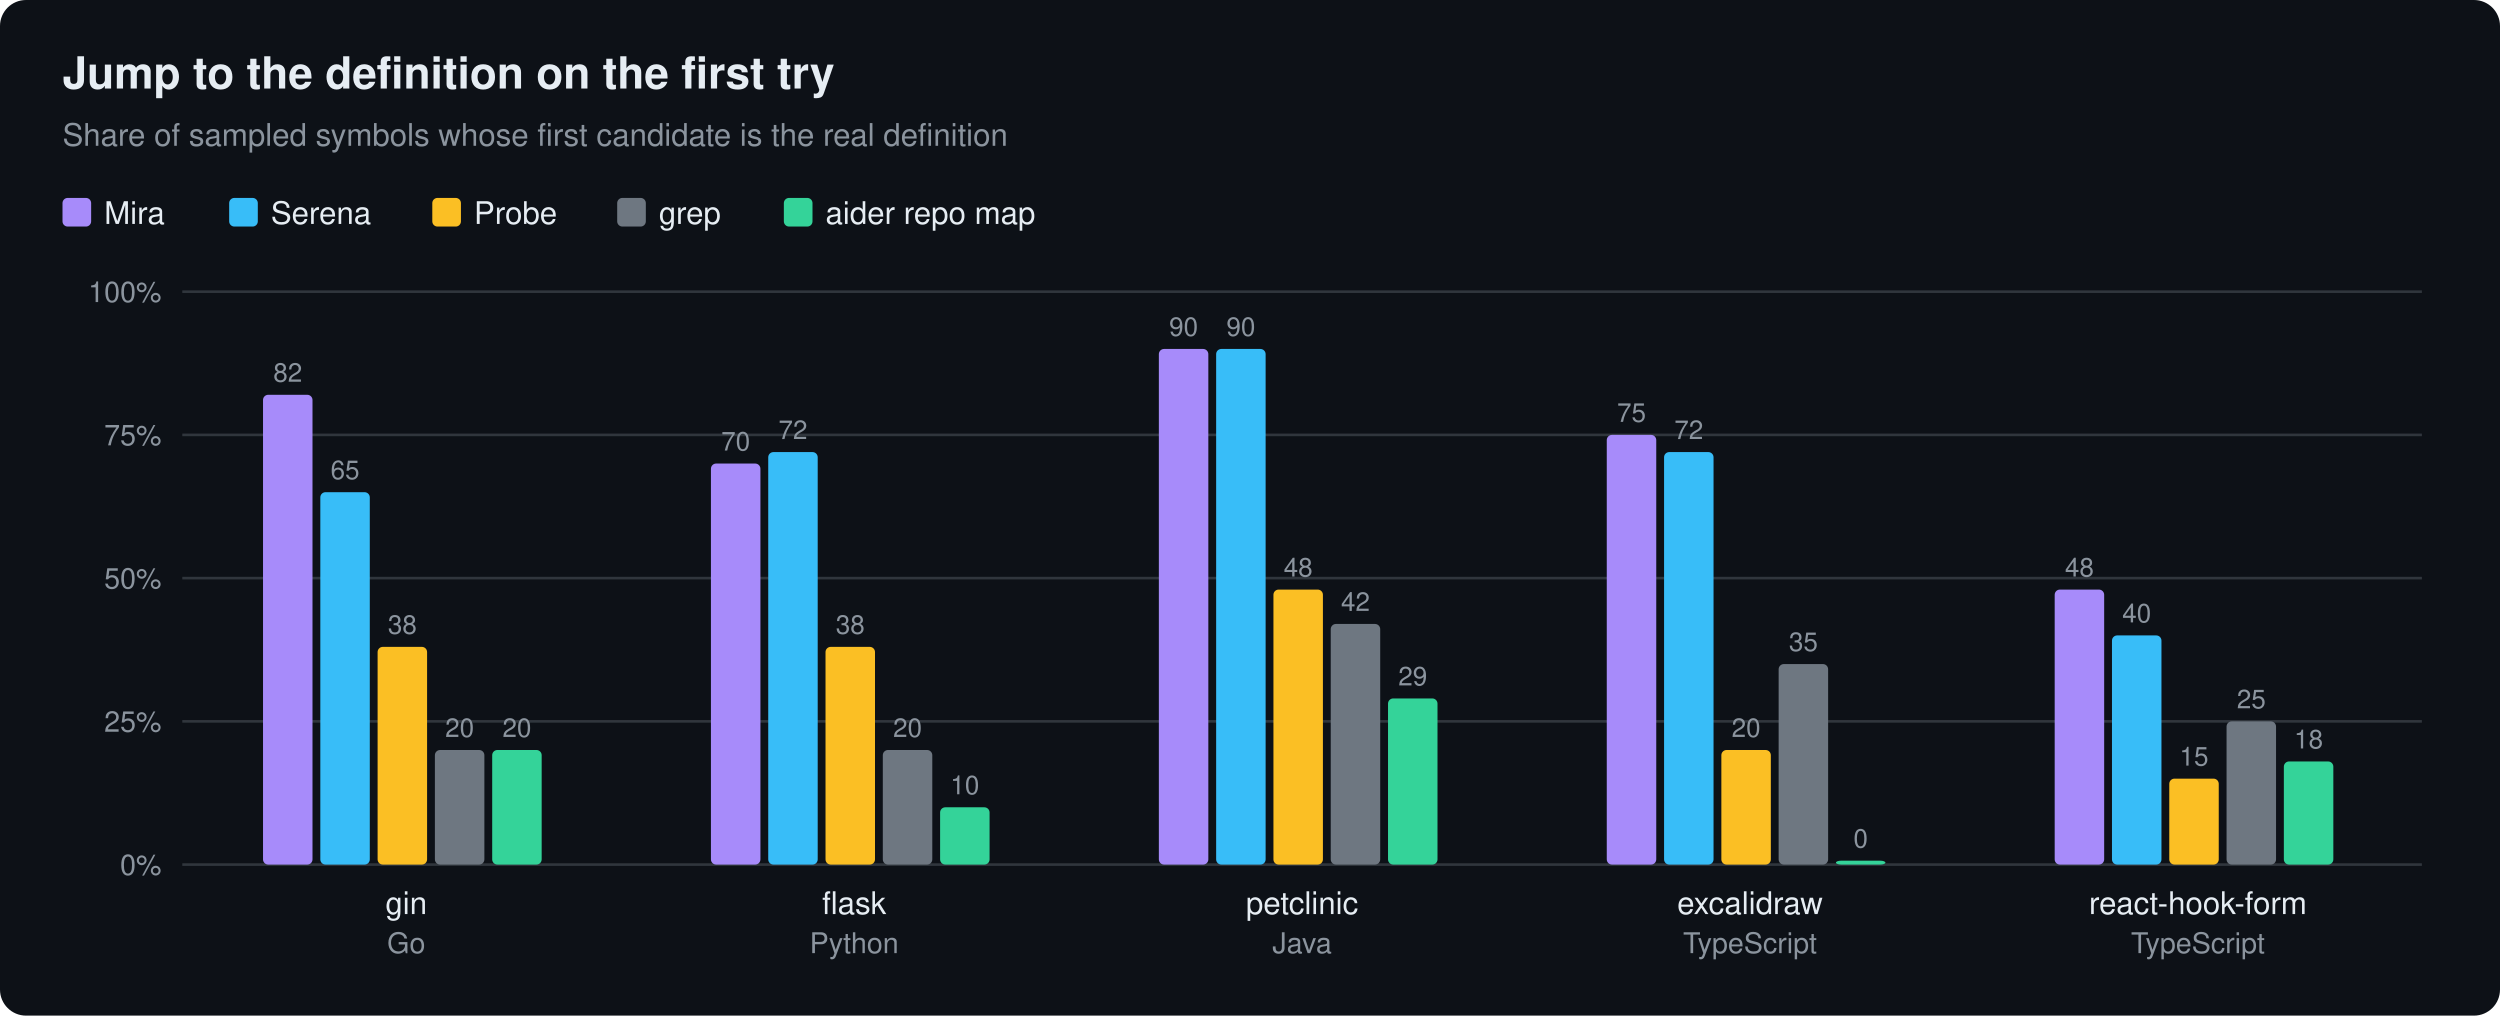
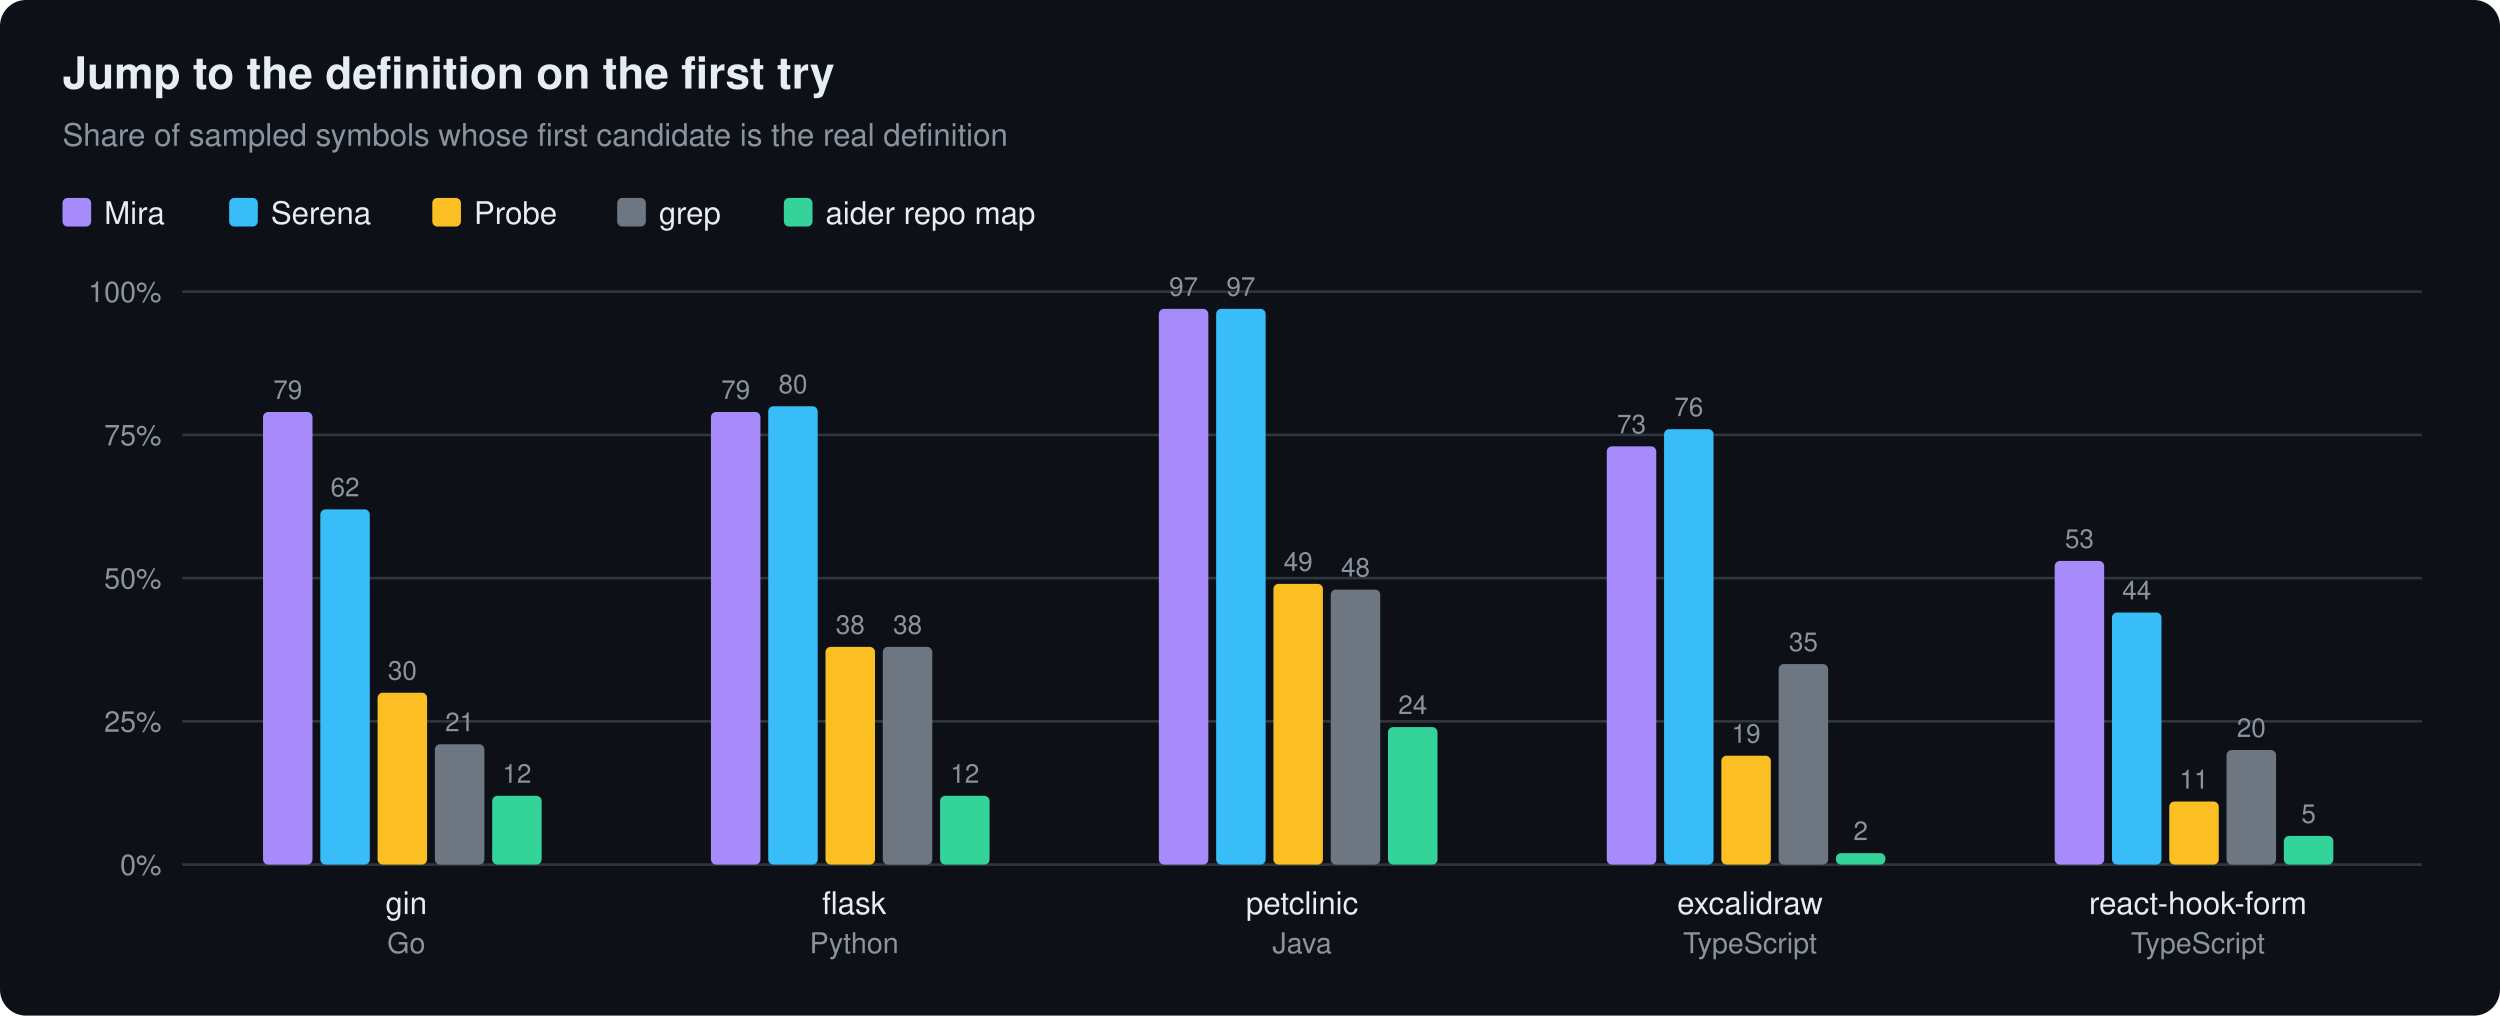
<svg xmlns="http://www.w3.org/2000/svg" width="960" height="390" viewBox="0 0 960 390" role="img" aria-label="Jump to the definition on the first try">
  <rect width="960" height="390" rx="10" fill="#0d1117" />
  <g font-family="-apple-system, BlinkMacSystemFont, 'Segoe UI', Helvetica, Arial, sans-serif">
    <text x="24" y="34" font-size="17" font-weight="600" fill="#e6edf3">Jump to the definition on the first try</text>
    <text x="24" y="56" font-size="12" fill="#8b949e">Share of sampled symbols whose first candidate is the real definition</text>
    <rect x="24" y="76" width="11" height="11" rx="2" fill="#a78bfa" />
    <text x="40" y="86" font-size="12" fill="#e6edf3">Mira</text>
    <rect x="88" y="76" width="11" height="11" rx="2" fill="#38bdf8" />
    <text x="104" y="86" font-size="12" fill="#e6edf3">Serena</text>
    <rect x="166" y="76" width="11" height="11" rx="2" fill="#fbbf24" />
    <text x="182" y="86" font-size="12" fill="#e6edf3">Probe</text>
    <rect x="237" y="76" width="11" height="11" rx="2" fill="#6e7781" />
    <text x="253" y="86" font-size="12" fill="#e6edf3">grep</text>
    <rect x="301" y="76" width="11" height="11" rx="2" fill="#34d399" />
    <text x="317" y="86" font-size="12" fill="#e6edf3">aider repo map</text>
    <line x1="70" y1="332.0" x2="930" y2="332.0" stroke="#30363d" />
    <text x="62" y="336.0" font-size="11" text-anchor="end" fill="#8b949e">0%</text>
    <line x1="70" y1="277.0" x2="930" y2="277.0" stroke="#30363d" />
    <text x="62" y="281.0" font-size="11" text-anchor="end" fill="#8b949e">25%</text>
    <line x1="70" y1="222.0" x2="930" y2="222.0" stroke="#30363d" />
    <text x="62" y="226.0" font-size="11" text-anchor="end" fill="#8b949e">50%</text>
    <line x1="70" y1="167.0" x2="930" y2="167.0" stroke="#30363d" />
    <text x="62" y="171.0" font-size="11" text-anchor="end" fill="#8b949e">75%</text>
    <line x1="70" y1="112.0" x2="930" y2="112.0" stroke="#30363d" />
    <text x="62" y="116.0" font-size="11" text-anchor="end" fill="#8b949e">100%</text>
-     <rect x="101.0" y="151.6" width="19.0" height="180.4" rx="2" fill="#a78bfa" />
-     <text x="110.5" y="146.6" font-size="10" text-anchor="middle" fill="#8b949e">82</text>
-     <rect x="123.0" y="189.0" width="19.0" height="143.0" rx="2" fill="#38bdf8" />
-     <text x="132.5" y="184.0" font-size="10" text-anchor="middle" fill="#8b949e">65</text>
-     <rect x="145.0" y="248.4" width="19.0" height="83.6" rx="2" fill="#fbbf24" />
-     <text x="154.5" y="243.4" font-size="10" text-anchor="middle" fill="#8b949e">38</text>
-     <rect x="167.0" y="288.0" width="19.0" height="44.0" rx="2" fill="#6e7781" />
-     <text x="176.5" y="283.0" font-size="10" text-anchor="middle" fill="#8b949e">20</text>
-     <rect x="189.0" y="288.0" width="19.0" height="44.0" rx="2" fill="#34d399" />
-     <text x="198.5" y="283.0" font-size="10" text-anchor="middle" fill="#8b949e">20</text>
+     <rect x="101.0" y="158.2" width="19.0" height="173.8" rx="2" fill="#a78bfa" />
+     <text x="110.5" y="153.2" font-size="10" text-anchor="middle" fill="#8b949e">79</text>
+     <rect x="123.0" y="195.6" width="19.0" height="136.4" rx="2" fill="#38bdf8" />
+     <text x="132.5" y="190.6" font-size="10" text-anchor="middle" fill="#8b949e">62</text>
+     <rect x="145.0" y="266.0" width="19.0" height="66.0" rx="2" fill="#fbbf24" />
+     <text x="154.5" y="261.0" font-size="10" text-anchor="middle" fill="#8b949e">30</text>
+     <rect x="167.0" y="285.8" width="19.0" height="46.2" rx="2" fill="#6e7781" />
+     <text x="176.5" y="280.8" font-size="10" text-anchor="middle" fill="#8b949e">21</text>
+     <rect x="189.0" y="305.6" width="19.0" height="26.4" rx="2" fill="#34d399" />
+     <text x="198.5" y="300.6" font-size="10" text-anchor="middle" fill="#8b949e">12</text>
    <text x="156.0" y="351.0" font-size="12" text-anchor="middle" fill="#e6edf3">gin</text>
    <text x="156.0" y="366.0" font-size="11" text-anchor="middle" fill="#8b949e">Go</text>
-     <rect x="273.0" y="178.0" width="19.0" height="154.0" rx="2" fill="#a78bfa" />
-     <text x="282.5" y="173.0" font-size="10" text-anchor="middle" fill="#8b949e">70</text>
-     <rect x="295.0" y="173.6" width="19.0" height="158.4" rx="2" fill="#38bdf8" />
-     <text x="304.5" y="168.6" font-size="10" text-anchor="middle" fill="#8b949e">72</text>
+     <rect x="273.0" y="158.2" width="19.0" height="173.8" rx="2" fill="#a78bfa" />
+     <text x="282.5" y="153.2" font-size="10" text-anchor="middle" fill="#8b949e">79</text>
+     <rect x="295.0" y="156.0" width="19.0" height="176.0" rx="2" fill="#38bdf8" />
+     <text x="304.5" y="151.0" font-size="10" text-anchor="middle" fill="#8b949e">80</text>
    <rect x="317.0" y="248.4" width="19.0" height="83.6" rx="2" fill="#fbbf24" />
    <text x="326.5" y="243.4" font-size="10" text-anchor="middle" fill="#8b949e">38</text>
-     <rect x="339.0" y="288.0" width="19.0" height="44.0" rx="2" fill="#6e7781" />
-     <text x="348.5" y="283.0" font-size="10" text-anchor="middle" fill="#8b949e">20</text>
-     <rect x="361.0" y="310.0" width="19.0" height="22.0" rx="2" fill="#34d399" />
-     <text x="370.5" y="305.0" font-size="10" text-anchor="middle" fill="#8b949e">10</text>
+     <rect x="339.0" y="248.4" width="19.0" height="83.6" rx="2" fill="#6e7781" />
+     <text x="348.5" y="243.4" font-size="10" text-anchor="middle" fill="#8b949e">38</text>
+     <rect x="361.0" y="305.6" width="19.0" height="26.4" rx="2" fill="#34d399" />
+     <text x="370.5" y="300.6" font-size="10" text-anchor="middle" fill="#8b949e">12</text>
    <text x="328.0" y="351.0" font-size="12" text-anchor="middle" fill="#e6edf3">flask</text>
    <text x="328.0" y="366.0" font-size="11" text-anchor="middle" fill="#8b949e">Python</text>
-     <rect x="445.0" y="134.0" width="19.0" height="198.0" rx="2" fill="#a78bfa" />
-     <text x="454.5" y="129.0" font-size="10" text-anchor="middle" fill="#8b949e">90</text>
-     <rect x="467.0" y="134.0" width="19.0" height="198.0" rx="2" fill="#38bdf8" />
-     <text x="476.5" y="129.0" font-size="10" text-anchor="middle" fill="#8b949e">90</text>
-     <rect x="489.0" y="226.4" width="19.0" height="105.6" rx="2" fill="#fbbf24" />
-     <text x="498.5" y="221.4" font-size="10" text-anchor="middle" fill="#8b949e">48</text>
-     <rect x="511.0" y="239.6" width="19.0" height="92.4" rx="2" fill="#6e7781" />
-     <text x="520.5" y="234.6" font-size="10" text-anchor="middle" fill="#8b949e">42</text>
-     <rect x="533.0" y="268.2" width="19.0" height="63.8" rx="2" fill="#34d399" />
-     <text x="542.5" y="263.2" font-size="10" text-anchor="middle" fill="#8b949e">29</text>
+     <rect x="445.0" y="118.6" width="19.0" height="213.4" rx="2" fill="#a78bfa" />
+     <text x="454.5" y="113.6" font-size="10" text-anchor="middle" fill="#8b949e">97</text>
+     <rect x="467.0" y="118.6" width="19.0" height="213.4" rx="2" fill="#38bdf8" />
+     <text x="476.5" y="113.6" font-size="10" text-anchor="middle" fill="#8b949e">97</text>
+     <rect x="489.0" y="224.2" width="19.0" height="107.8" rx="2" fill="#fbbf24" />
+     <text x="498.5" y="219.2" font-size="10" text-anchor="middle" fill="#8b949e">49</text>
+     <rect x="511.0" y="226.4" width="19.0" height="105.6" rx="2" fill="#6e7781" />
+     <text x="520.5" y="221.4" font-size="10" text-anchor="middle" fill="#8b949e">48</text>
+     <rect x="533.0" y="279.2" width="19.0" height="52.8" rx="2" fill="#34d399" />
+     <text x="542.5" y="274.2" font-size="10" text-anchor="middle" fill="#8b949e">24</text>
    <text x="500.0" y="351.0" font-size="12" text-anchor="middle" fill="#e6edf3">petclinic</text>
    <text x="500.0" y="366.0" font-size="11" text-anchor="middle" fill="#8b949e">Java</text>
-     <rect x="617.0" y="167.0" width="19.0" height="165.0" rx="2" fill="#a78bfa" />
-     <text x="626.5" y="162.0" font-size="10" text-anchor="middle" fill="#8b949e">75</text>
-     <rect x="639.0" y="173.6" width="19.0" height="158.4" rx="2" fill="#38bdf8" />
-     <text x="648.5" y="168.6" font-size="10" text-anchor="middle" fill="#8b949e">72</text>
-     <rect x="661.0" y="288.0" width="19.0" height="44.0" rx="2" fill="#fbbf24" />
-     <text x="670.5" y="283.0" font-size="10" text-anchor="middle" fill="#8b949e">20</text>
+     <rect x="617.0" y="171.4" width="19.0" height="160.6" rx="2" fill="#a78bfa" />
+     <text x="626.5" y="166.4" font-size="10" text-anchor="middle" fill="#8b949e">73</text>
+     <rect x="639.0" y="164.8" width="19.0" height="167.2" rx="2" fill="#38bdf8" />
+     <text x="648.5" y="159.8" font-size="10" text-anchor="middle" fill="#8b949e">76</text>
+     <rect x="661.0" y="290.2" width="19.0" height="41.8" rx="2" fill="#fbbf24" />
+     <text x="670.5" y="285.2" font-size="10" text-anchor="middle" fill="#8b949e">19</text>
    <rect x="683.0" y="255.0" width="19.0" height="77.0" rx="2" fill="#6e7781" />
    <text x="692.5" y="250.0" font-size="10" text-anchor="middle" fill="#8b949e">35</text>
-     <rect x="705.0" y="330.5" width="19.0" height="1.5" rx="2" fill="#34d399" />
-     <text x="714.5" y="325.5" font-size="10" text-anchor="middle" fill="#8b949e">0</text>
+     <rect x="705.0" y="327.6" width="19.0" height="4.4" rx="2" fill="#34d399" />
+     <text x="714.5" y="322.6" font-size="10" text-anchor="middle" fill="#8b949e">2</text>
    <text x="672.0" y="351.0" font-size="12" text-anchor="middle" fill="#e6edf3">excalidraw</text>
    <text x="672.0" y="366.0" font-size="11" text-anchor="middle" fill="#8b949e">TypeScript</text>
-     <rect x="789.0" y="226.4" width="19.0" height="105.6" rx="2" fill="#a78bfa" />
-     <text x="798.5" y="221.4" font-size="10" text-anchor="middle" fill="#8b949e">48</text>
-     <rect x="811.0" y="244.0" width="19.0" height="88.0" rx="2" fill="#38bdf8" />
-     <text x="820.5" y="239.0" font-size="10" text-anchor="middle" fill="#8b949e">40</text>
-     <rect x="833.0" y="299.0" width="19.0" height="33.0" rx="2" fill="#fbbf24" />
-     <text x="842.5" y="294.0" font-size="10" text-anchor="middle" fill="#8b949e">15</text>
-     <rect x="855.0" y="277.0" width="19.0" height="55.0" rx="2" fill="#6e7781" />
-     <text x="864.5" y="272.0" font-size="10" text-anchor="middle" fill="#8b949e">25</text>
-     <rect x="877.0" y="292.4" width="19.0" height="39.6" rx="2" fill="#34d399" />
-     <text x="886.5" y="287.4" font-size="10" text-anchor="middle" fill="#8b949e">18</text>
+     <rect x="789.0" y="215.4" width="19.0" height="116.6" rx="2" fill="#a78bfa" />
+     <text x="798.5" y="210.4" font-size="10" text-anchor="middle" fill="#8b949e">53</text>
+     <rect x="811.0" y="235.2" width="19.0" height="96.8" rx="2" fill="#38bdf8" />
+     <text x="820.5" y="230.2" font-size="10" text-anchor="middle" fill="#8b949e">44</text>
+     <rect x="833.0" y="307.8" width="19.0" height="24.2" rx="2" fill="#fbbf24" />
+     <text x="842.5" y="302.8" font-size="10" text-anchor="middle" fill="#8b949e">11</text>
+     <rect x="855.0" y="288.0" width="19.0" height="44.0" rx="2" fill="#6e7781" />
+     <text x="864.5" y="283.0" font-size="10" text-anchor="middle" fill="#8b949e">20</text>
+     <rect x="877.0" y="321.0" width="19.0" height="11.0" rx="2" fill="#34d399" />
+     <text x="886.5" y="316.0" font-size="10" text-anchor="middle" fill="#8b949e">5</text>
    <text x="844.0" y="351.0" font-size="12" text-anchor="middle" fill="#e6edf3">react-hook-form</text>
    <text x="844.0" y="366.0" font-size="11" text-anchor="middle" fill="#8b949e">TypeScript</text>
  </g>
</svg>
